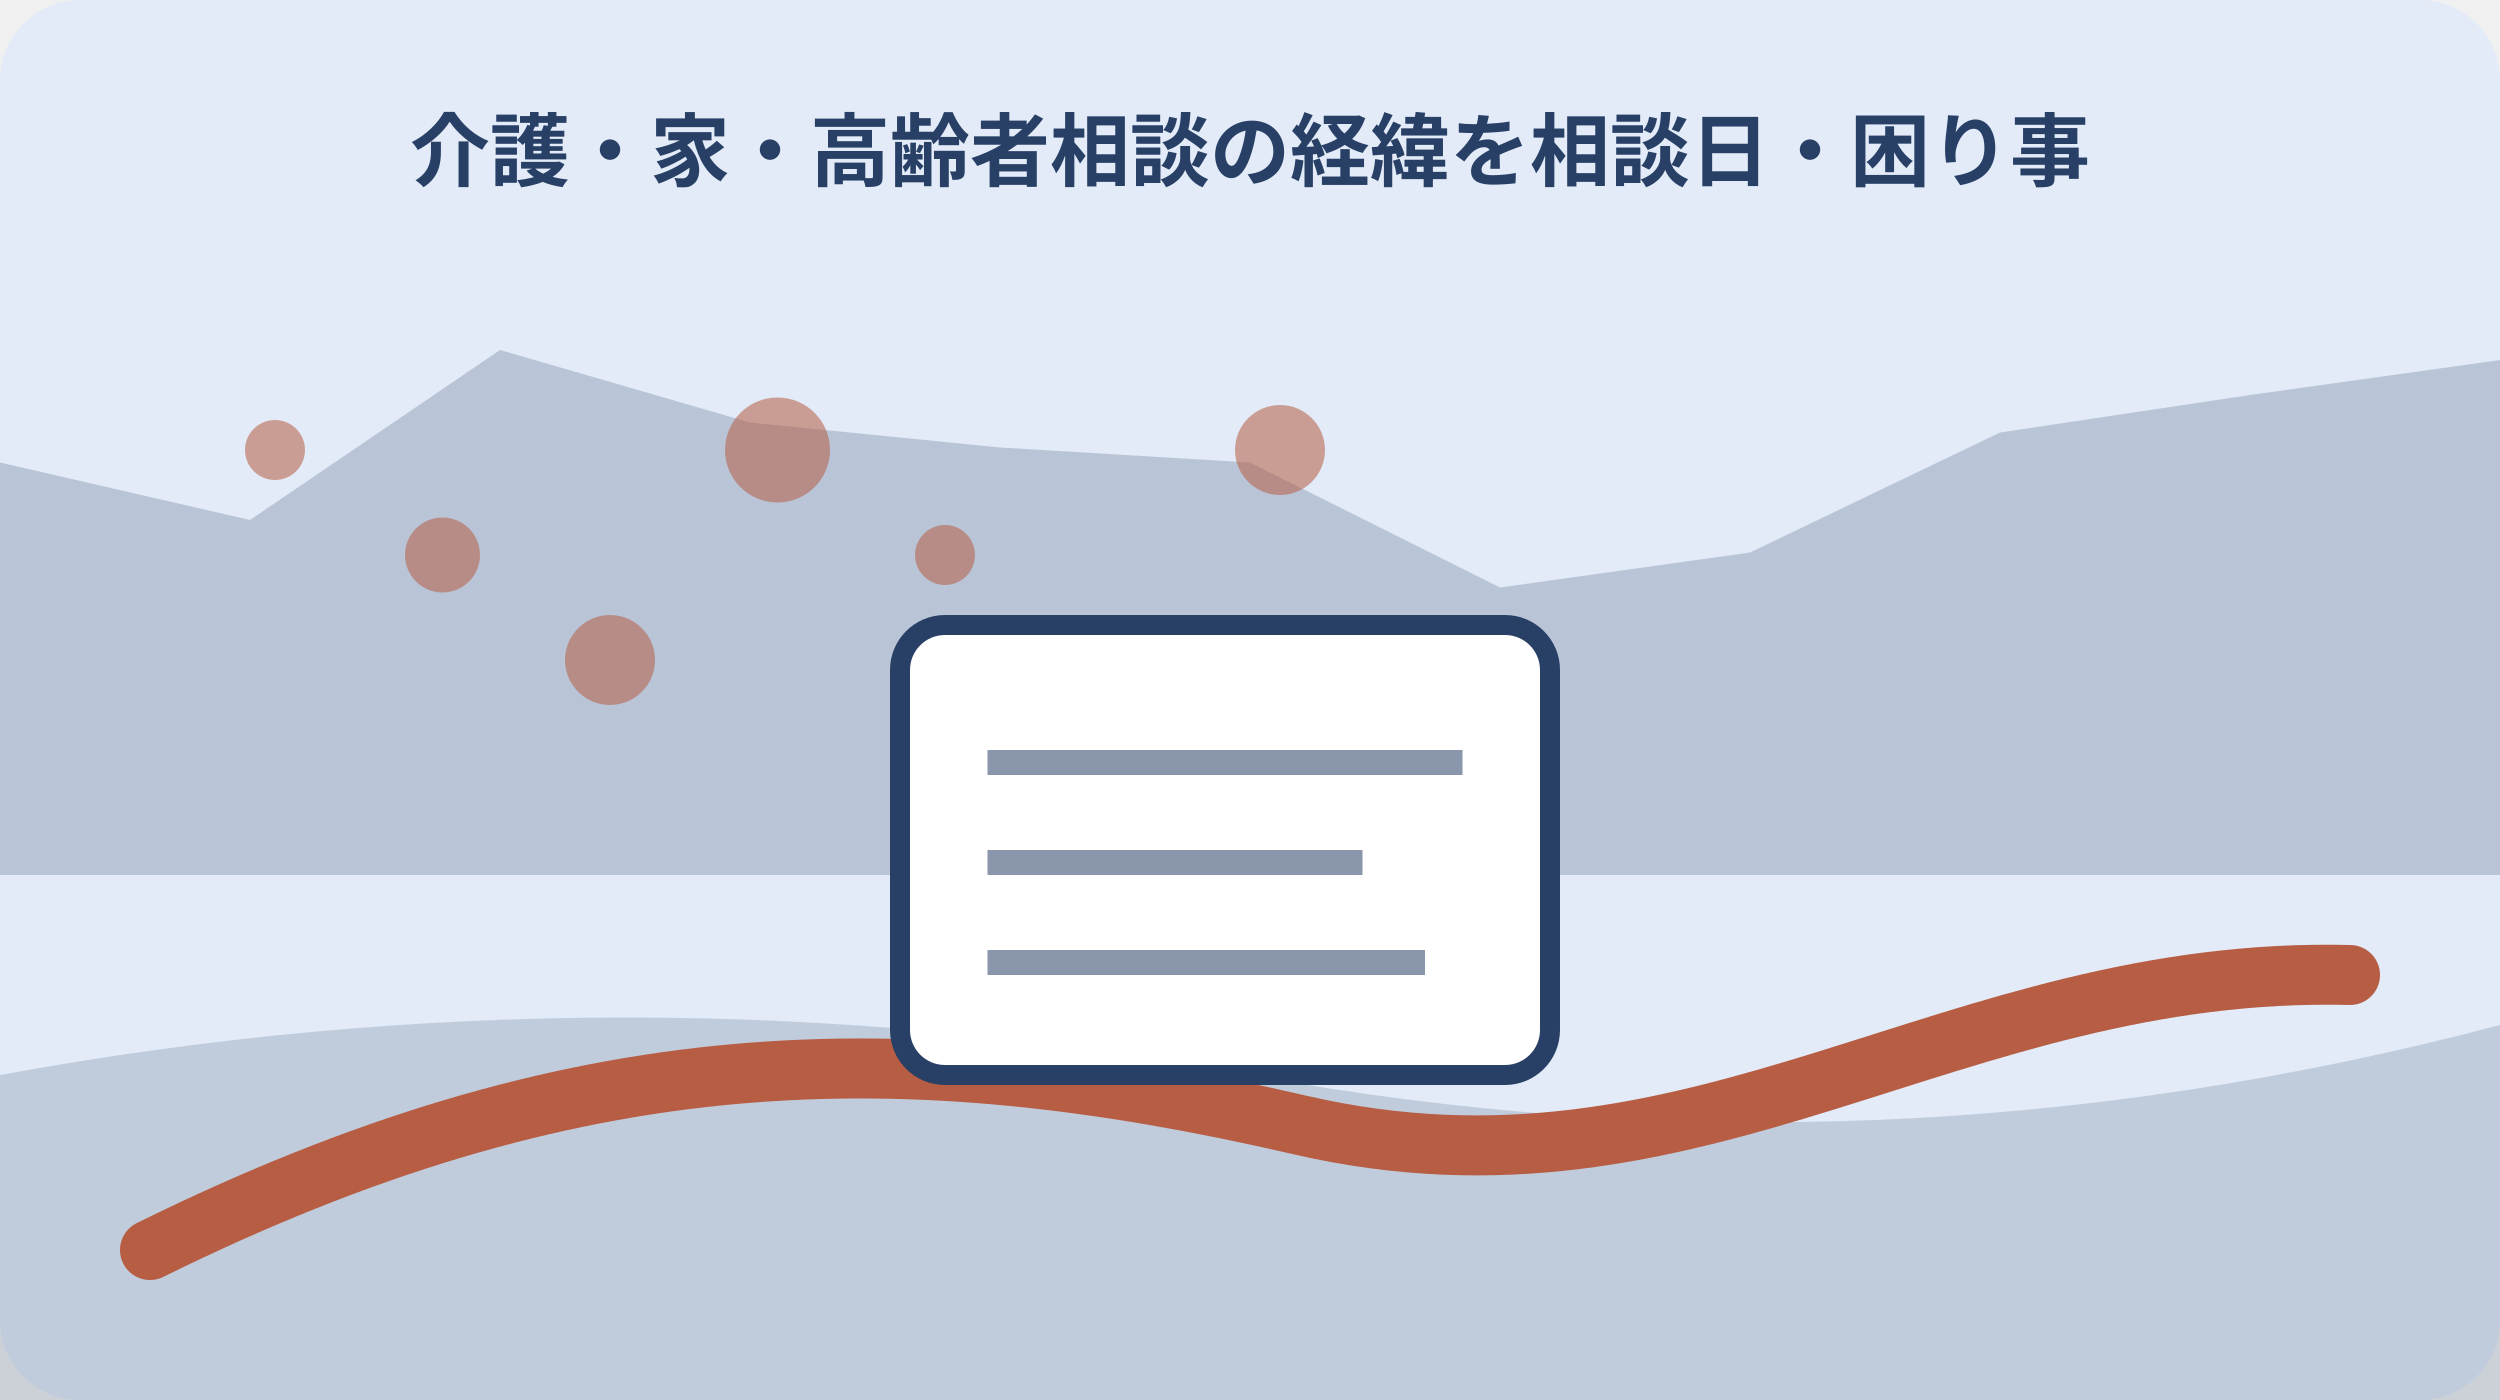
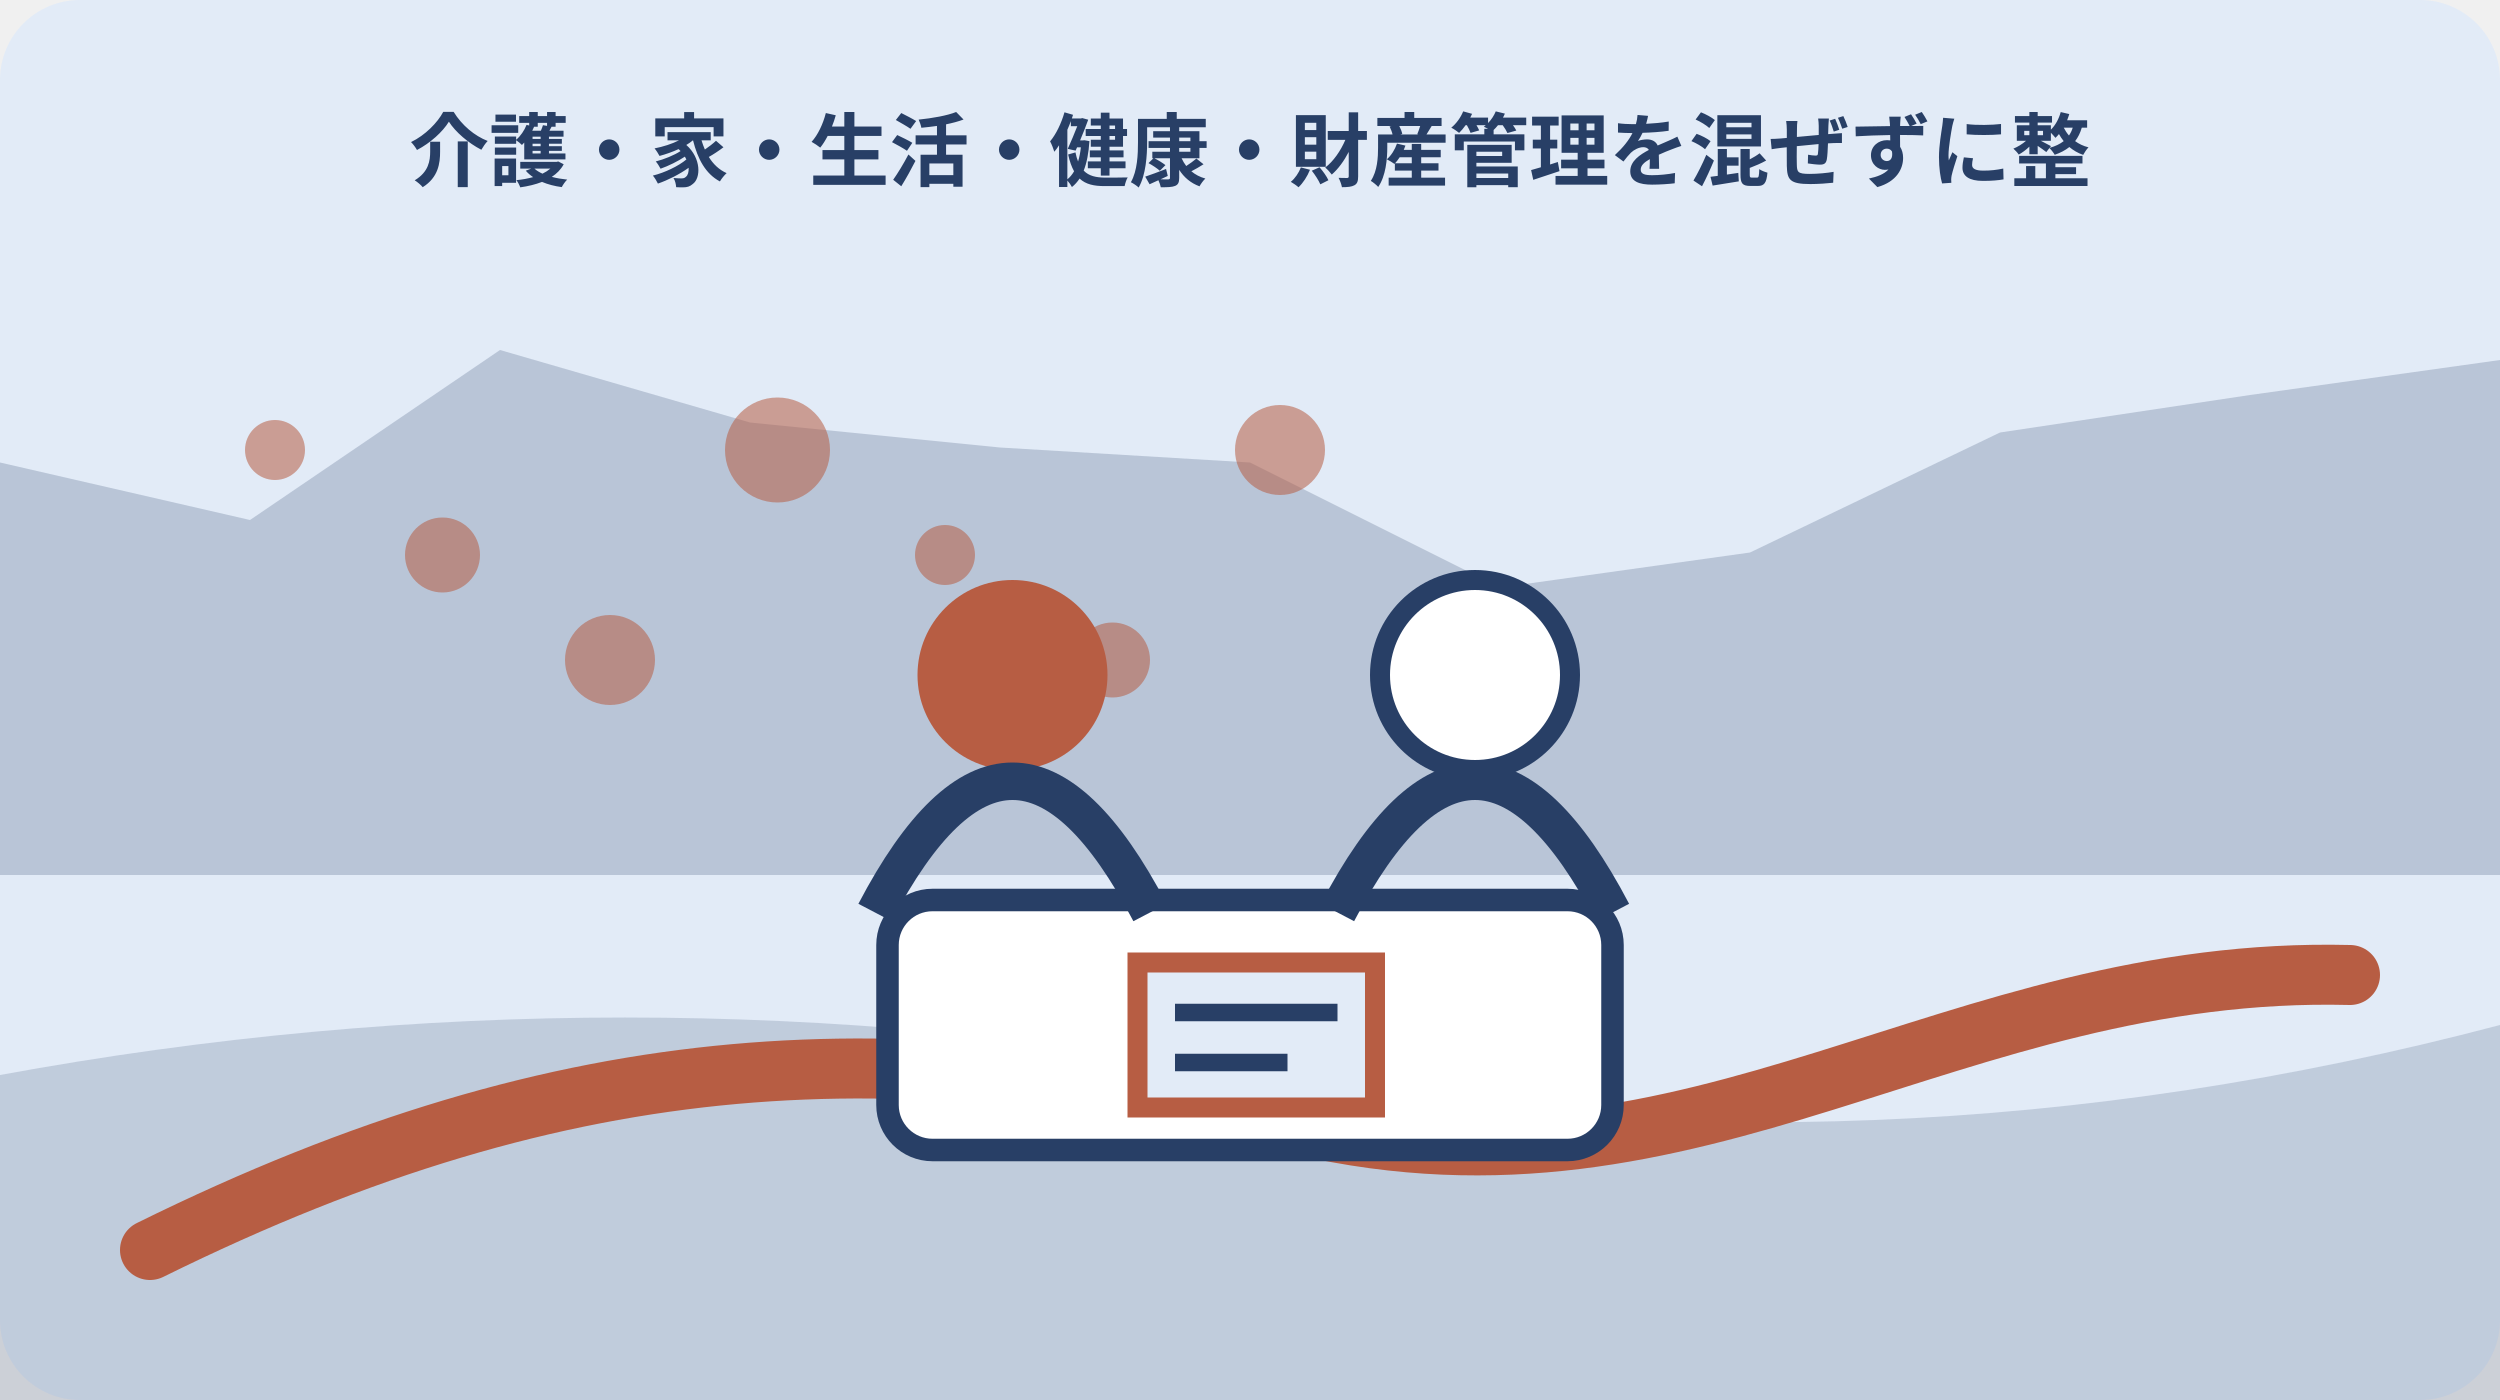
<svg xmlns="http://www.w3.org/2000/svg" width="1000" height="560" viewBox="0 0 1000 560" role="img" aria-labelledby="title desc" data-illustration="mori-editorial" data-topic-id="269" data-scene-index="1">
  <rect width="1000" height="560" rx="32" fill="#e2ebf7" />
  <polygon points="0,185 100,208 200,140 300,169 400,179 500,185 600,235 700,221 800,173 900,158 1000,144 1000,350 0,350" fill="#283f66" opacity=".22" />
  <path d="M0 430 Q250 384 500 430 T1000 410 V560 H0Z" fill="#283f66" opacity=".18" />
  <path d="M60 500 C230 416 360 413 520 450 S780 386 940 390" fill="none" stroke="#b75d43" stroke-width="24" stroke-linecap="round" />
  <circle cx="110" cy="180" r="12" fill="#b75d43" opacity=".55" />
  <circle cx="177" cy="222" r="15" fill="#b75d43" opacity=".55" />
  <circle cx="244" cy="264" r="18" fill="#b75d43" opacity=".55" />
  <circle cx="311" cy="180" r="21" fill="#b75d43" opacity=".55" />
  <circle cx="378" cy="222" r="12" fill="#b75d43" opacity=".55" />
  <circle cx="445" cy="264" r="15" fill="#b75d43" opacity=".55" />
  <circle cx="512" cy="180" r="18" fill="#b75d43" opacity=".55" />
-   <g data-scene="document">
-     <rect x="360" y="250" width="260" height="180" rx="18" fill="#fff" stroke="#283f66" stroke-width="8" />
-     <path d="M395 305h190M395 345h150M395 385h175" stroke="#283f66" stroke-width="10" opacity=".55" />
+   <g data-scene="senior-consultation-desk">
+     <rect x="355" y="360" width="290" height="100" rx="18" fill="#fff" stroke="#283f66" stroke-width="9" />
+     <circle cx="405" cy="270" r="38" fill="#b75d43" />
+     <circle cx="590" cy="270" r="38" fill="#fff" stroke="#283f66" stroke-width="8" />
+     <path d="M350 365q55-105 110 0M535 365q55-105 110 0" fill="none" stroke="#283f66" stroke-width="15" />
+     <path d="M455 385h95v58h-95Z" fill="#e2ebf7" stroke="#b75d43" stroke-width="8" />
+     <path d="M470 405h65M470 425h45" stroke="#283f66" stroke-width="7" />
  </g>
-   <text x="500" y="72" text-anchor="middle" font-family="sans-serif" font-size="32" font-weight="700" fill="#283f66">介護・家・高齢者相談の経緯を相談日・困り事</text>
+   <text x="500" y="72" text-anchor="middle" font-family="sans-serif" font-size="32" font-weight="700" fill="#283f66">介護・家・生活・健康・財産管理を混ぜずに整</text>
</svg>
